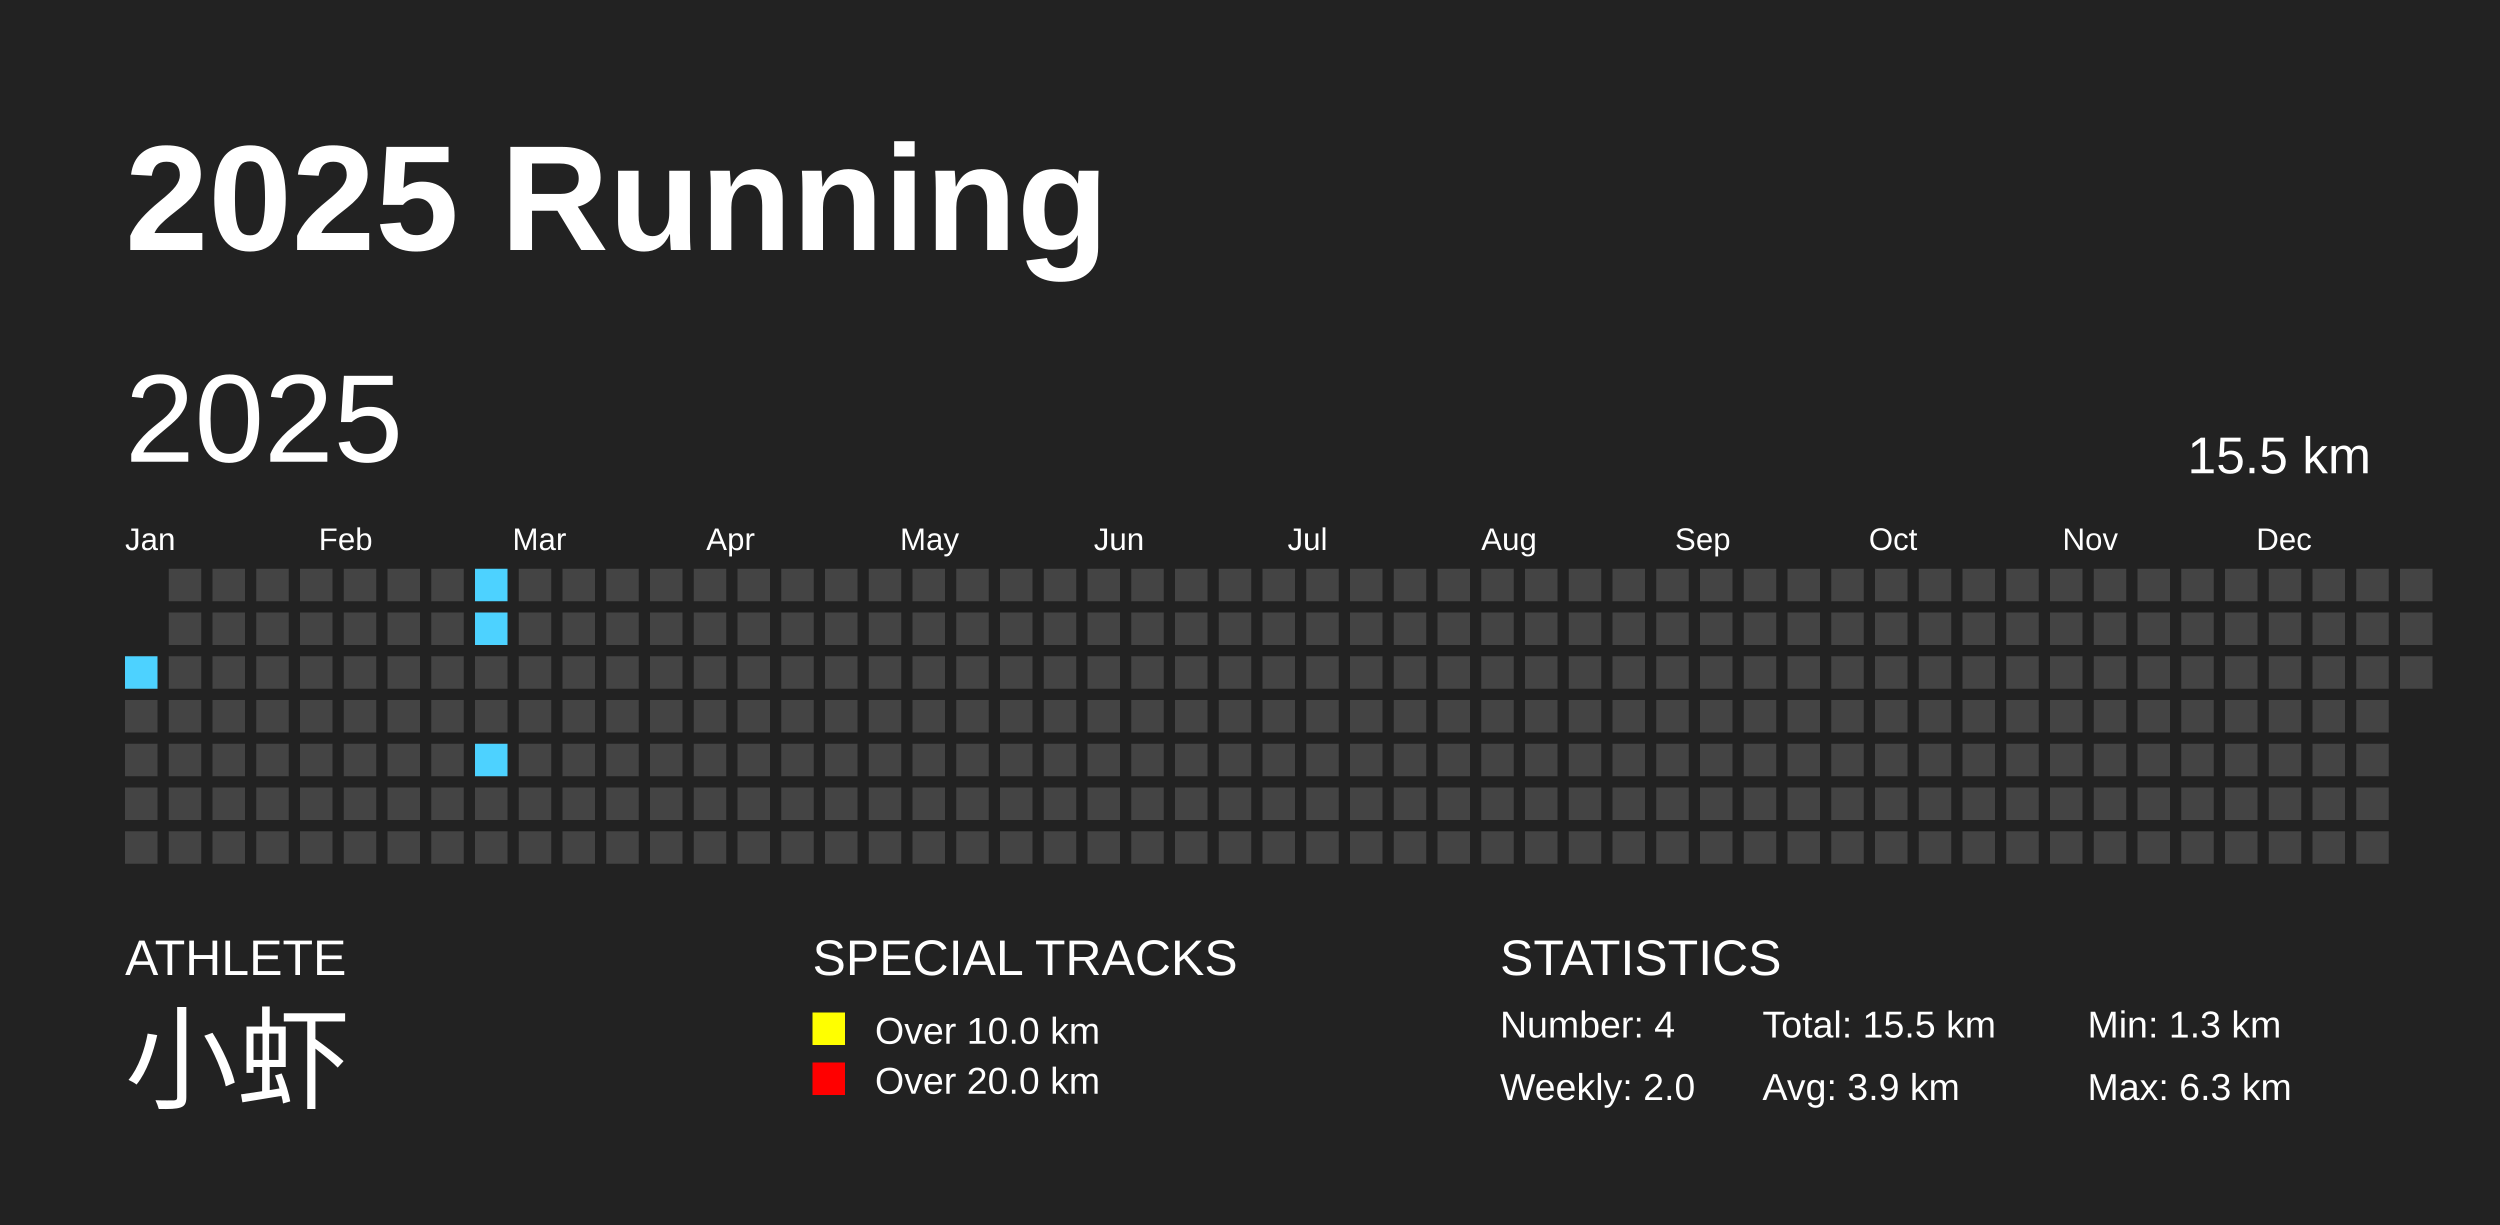
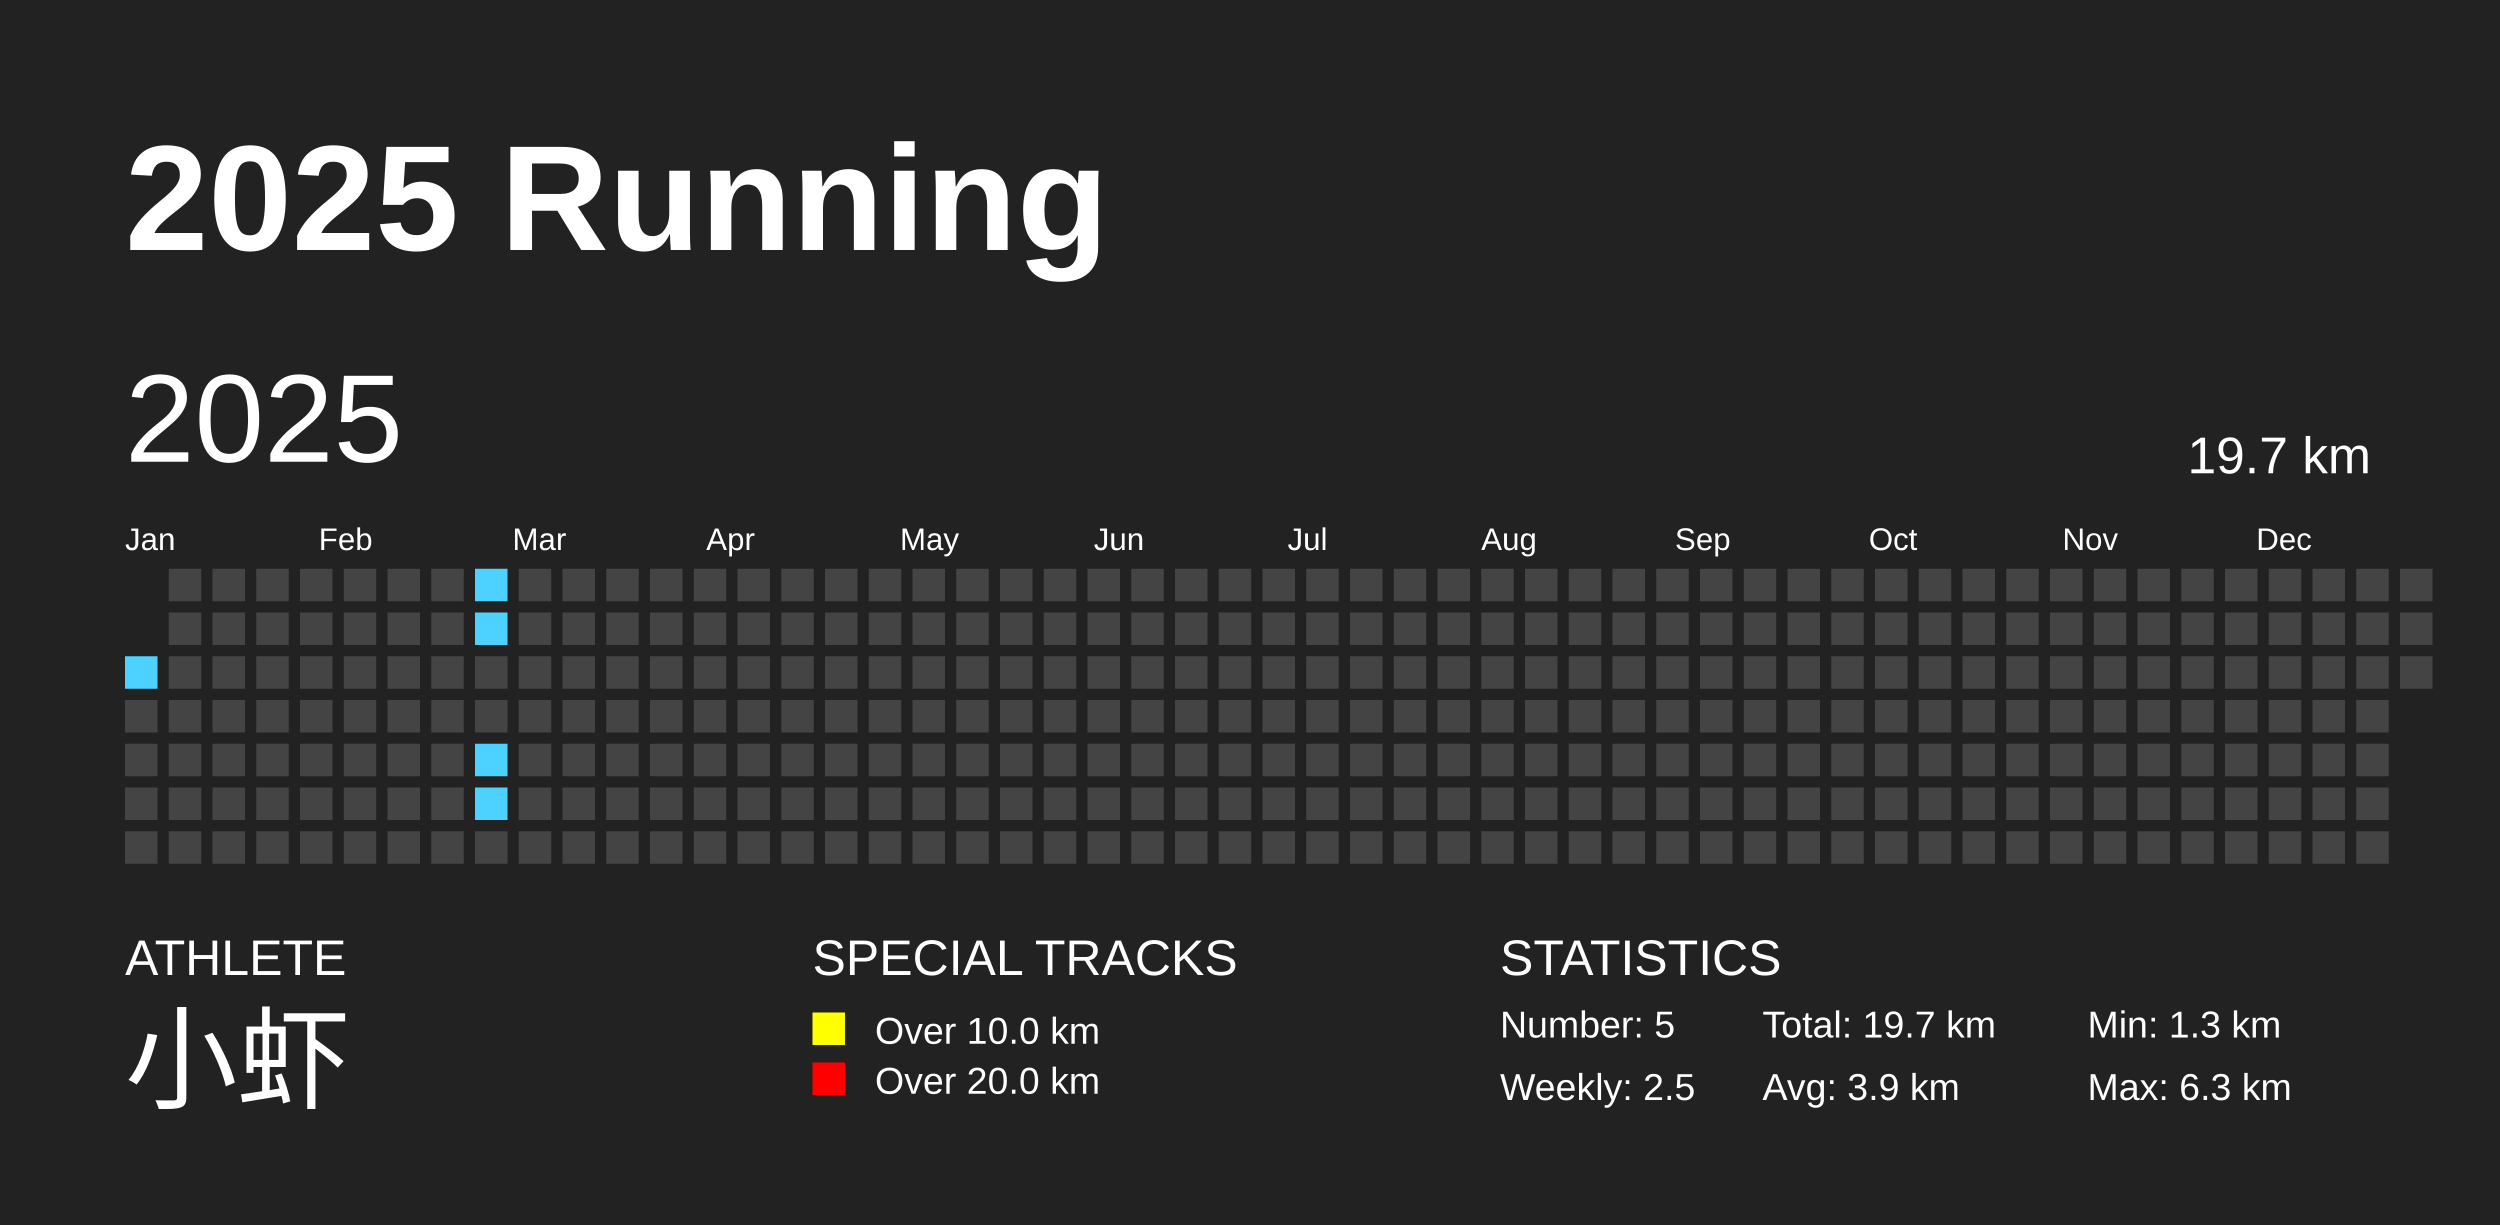
<svg xmlns="http://www.w3.org/2000/svg" baseProfile="full" height="98mm" version="1.1" viewBox="0,0,200,98" width="200mm">
  <defs />
  <rect fill="#222222" height="98" width="200" x="0" y="0" />
  <text fill="#FFFFFF" style="font-size:12px; font-family:Arial; font-weight:bold;" x="10" y="20">2025 Running</text>
  <text fill="#FFFFFF" style="font-size:4px; font-family:Arial" x="10" y="78">ATHLETE</text>
  <text fill="#FFFFFF" style="font-size:9px; font-family:Arial" x="10" y="88">小虾</text>
  <text fill="#FFFFFF" style="font-size:4px; font-family:Arial" x="65" y="78">SPECIAL TRACKS</text>
  <rect fill="yellow" height="2.6" width="2.6" x="65" y="81" />
  <text fill="#FFFFFF" style="font-size:3px; font-family:Arial" x="70" y="83.5">Over 10.0 km</text>
  <rect fill="red" height="2.6" width="2.6" x="65" y="85" />
  <text fill="#FFFFFF" style="font-size:3px; font-family:Arial" x="70" y="87.5">Over 20.0 km</text>
  <text fill="#FFFFFF" style="font-size:4px; font-family:Arial" x="120" y="78">STATISTICS</text>
-   <text fill="#FFFFFF" style="font-size:3px; font-family:Arial" x="120" y="83">Number: 4</text>
-   <text fill="#FFFFFF" style="font-size:3px; font-family:Arial" x="120" y="88">Weekly: 2.0</text>
-   <text fill="#FFFFFF" style="font-size:3px; font-family:Arial" x="141" y="83">Total: 15.5 km</text>
+   <text fill="#FFFFFF" style="font-size:3px; font-family:Arial" x="120" y="83">Number: 5</text>
+   <text fill="#FFFFFF" style="font-size:3px; font-family:Arial" x="120" y="88">Weekly: 2.5</text>
+   <text fill="#FFFFFF" style="font-size:3px; font-family:Arial" x="141" y="83">Total: 19.7 km</text>
  <text fill="#FFFFFF" style="font-size:3px; font-family:Arial" x="141" y="88">Avg: 3.9 km</text>
  <text fill="#FFFFFF" style="font-size:3px; font-family:Arial" x="167" y="83">Min: 1.3 km</text>
  <text fill="#FFFFFF" style="font-size:3px; font-family:Arial" x="167" y="88">Max: 6.3 km</text>
  <text dominant-baseline="hanging" fill="#FFFFFF" style="font-size:10.0px; font-family:Arial;" x="10" y="30">2025</text>
-   <text dominant-baseline="hanging" fill="#FFFFFF" style="font-size:4.125px; font-family:Arial;" x="175" y="35">15.5 km</text>
+   <text dominant-baseline="hanging" fill="#FFFFFF" style="font-size:4.125px; font-family:Arial;" x="175" y="35">19.7 km</text>
  <text fill="#FFFFFF" style="font-size:2.5px; font-family:Arial" x="10.0" y="44">Jan</text>
  <text fill="#FFFFFF" style="font-size:2.5px; font-family:Arial" x="25.5" y="44">Feb</text>
  <text fill="#FFFFFF" style="font-size:2.5px; font-family:Arial" x="41.0" y="44">Mar</text>
  <text fill="#FFFFFF" style="font-size:2.5px; font-family:Arial" x="56.5" y="44">Apr</text>
  <text fill="#FFFFFF" style="font-size:2.5px; font-family:Arial" x="72.0" y="44">May</text>
  <text fill="#FFFFFF" style="font-size:2.5px; font-family:Arial" x="87.5" y="44">Jun</text>
  <text fill="#FFFFFF" style="font-size:2.5px; font-family:Arial" x="103.0" y="44">Jul</text>
  <text fill="#FFFFFF" style="font-size:2.5px; font-family:Arial" x="118.5" y="44">Aug</text>
  <text fill="#FFFFFF" style="font-size:2.5px; font-family:Arial" x="134.0" y="44">Sep</text>
  <text fill="#FFFFFF" style="font-size:2.5px; font-family:Arial" x="149.5" y="44">Oct</text>
  <text fill="#FFFFFF" style="font-size:2.5px; font-family:Arial" x="165.0" y="44">Nov</text>
  <text fill="#FFFFFF" style="font-size:2.5px; font-family:Arial" x="180.5" y="44">Dec</text>
  <rect fill="#4DD2FF" height="2.6" width="2.6" x="10.0" y="52.5" />
  <rect fill="#444444" height="2.6" width="2.6" x="10.0" y="56.0" />
  <rect fill="#444444" height="2.6" width="2.6" x="10.0" y="59.5" />
  <rect fill="#444444" height="2.6" width="2.6" x="10.0" y="63.0" />
  <rect fill="#444444" height="2.6" width="2.6" x="10.0" y="66.5" />
  <rect fill="#444444" height="2.6" width="2.6" x="13.5" y="45.5" />
  <rect fill="#444444" height="2.6" width="2.6" x="13.5" y="49.0" />
  <rect fill="#444444" height="2.6" width="2.6" x="13.5" y="52.5" />
  <rect fill="#444444" height="2.6" width="2.6" x="13.5" y="56.0" />
  <rect fill="#444444" height="2.6" width="2.6" x="13.5" y="59.5" />
  <rect fill="#444444" height="2.6" width="2.6" x="13.5" y="63.0" />
  <rect fill="#444444" height="2.6" width="2.6" x="13.5" y="66.5" />
  <rect fill="#444444" height="2.6" width="2.6" x="17.0" y="45.5" />
  <rect fill="#444444" height="2.6" width="2.6" x="17.0" y="49.0" />
  <rect fill="#444444" height="2.6" width="2.6" x="17.0" y="52.5" />
  <rect fill="#444444" height="2.6" width="2.6" x="17.0" y="56.0" />
  <rect fill="#444444" height="2.6" width="2.6" x="17.0" y="59.5" />
  <rect fill="#444444" height="2.6" width="2.6" x="17.0" y="63.0" />
  <rect fill="#444444" height="2.6" width="2.6" x="17.0" y="66.5" />
  <rect fill="#444444" height="2.6" width="2.6" x="20.5" y="45.5" />
  <rect fill="#444444" height="2.6" width="2.6" x="20.5" y="49.0" />
  <rect fill="#444444" height="2.6" width="2.6" x="20.5" y="52.5" />
  <rect fill="#444444" height="2.6" width="2.6" x="20.5" y="56.0" />
  <rect fill="#444444" height="2.6" width="2.6" x="20.5" y="59.5" />
  <rect fill="#444444" height="2.6" width="2.6" x="20.5" y="63.0" />
  <rect fill="#444444" height="2.6" width="2.6" x="20.5" y="66.5" />
  <rect fill="#444444" height="2.6" width="2.6" x="24.0" y="45.5" />
  <rect fill="#444444" height="2.6" width="2.6" x="24.0" y="49.0" />
  <rect fill="#444444" height="2.6" width="2.6" x="24.0" y="52.5" />
  <rect fill="#444444" height="2.6" width="2.6" x="24.0" y="56.0" />
  <rect fill="#444444" height="2.6" width="2.6" x="24.0" y="59.5" />
  <rect fill="#444444" height="2.6" width="2.6" x="24.0" y="63.0" />
  <rect fill="#444444" height="2.6" width="2.6" x="24.0" y="66.5" />
  <rect fill="#444444" height="2.6" width="2.6" x="27.5" y="45.5" />
  <rect fill="#444444" height="2.6" width="2.6" x="27.5" y="49.0" />
  <rect fill="#444444" height="2.6" width="2.6" x="27.5" y="52.5" />
  <rect fill="#444444" height="2.6" width="2.6" x="27.5" y="56.0" />
  <rect fill="#444444" height="2.6" width="2.6" x="27.5" y="59.5" />
  <rect fill="#444444" height="2.6" width="2.6" x="27.5" y="63.0" />
  <rect fill="#444444" height="2.6" width="2.6" x="27.5" y="66.5" />
  <rect fill="#444444" height="2.6" width="2.6" x="31.0" y="45.5" />
  <rect fill="#444444" height="2.6" width="2.6" x="31.0" y="49.0" />
  <rect fill="#444444" height="2.6" width="2.6" x="31.0" y="52.5" />
  <rect fill="#444444" height="2.6" width="2.6" x="31.0" y="56.0" />
  <rect fill="#444444" height="2.6" width="2.6" x="31.0" y="59.5" />
  <rect fill="#444444" height="2.6" width="2.6" x="31.0" y="63.0" />
  <rect fill="#444444" height="2.6" width="2.6" x="31.0" y="66.5" />
  <rect fill="#444444" height="2.6" width="2.6" x="34.5" y="45.5" />
  <rect fill="#444444" height="2.6" width="2.6" x="34.5" y="49.0" />
  <rect fill="#444444" height="2.6" width="2.6" x="34.5" y="52.5" />
  <rect fill="#444444" height="2.6" width="2.6" x="34.5" y="56.0" />
  <rect fill="#444444" height="2.6" width="2.6" x="34.5" y="59.5" />
  <rect fill="#444444" height="2.6" width="2.6" x="34.5" y="63.0" />
  <rect fill="#444444" height="2.6" width="2.6" x="34.5" y="66.5" />
  <rect fill="#4DD2FF" height="2.6" width="2.6" x="38.0" y="45.5" />
  <rect fill="#4DD2FF" height="2.6" width="2.6" x="38.0" y="49.0" />
  <rect fill="#444444" height="2.6" width="2.6" x="38.0" y="52.5" />
  <rect fill="#444444" height="2.6" width="2.6" x="38.0" y="56.0" />
  <rect fill="#4DD2FF" height="2.6" width="2.6" x="38.0" y="59.5" />
-   <rect fill="#444444" height="2.6" width="2.6" x="38.0" y="63.0" />
+   <rect fill="#4DD2FF" height="2.6" width="2.6" x="38.0" y="63.0" />
  <rect fill="#444444" height="2.6" width="2.6" x="38.0" y="66.5" />
  <rect fill="#444444" height="2.6" width="2.6" x="41.5" y="45.5" />
  <rect fill="#444444" height="2.6" width="2.6" x="41.5" y="49.0" />
  <rect fill="#444444" height="2.6" width="2.6" x="41.5" y="52.5" />
  <rect fill="#444444" height="2.6" width="2.6" x="41.5" y="56.0" />
  <rect fill="#444444" height="2.6" width="2.6" x="41.5" y="59.5" />
  <rect fill="#444444" height="2.6" width="2.6" x="41.5" y="63.0" />
  <rect fill="#444444" height="2.6" width="2.6" x="41.5" y="66.5" />
  <rect fill="#444444" height="2.6" width="2.6" x="45.0" y="45.5" />
  <rect fill="#444444" height="2.6" width="2.6" x="45.0" y="49.0" />
  <rect fill="#444444" height="2.6" width="2.6" x="45.0" y="52.5" />
  <rect fill="#444444" height="2.6" width="2.6" x="45.0" y="56.0" />
  <rect fill="#444444" height="2.6" width="2.6" x="45.0" y="59.5" />
  <rect fill="#444444" height="2.6" width="2.6" x="45.0" y="63.0" />
  <rect fill="#444444" height="2.6" width="2.6" x="45.0" y="66.5" />
  <rect fill="#444444" height="2.6" width="2.6" x="48.5" y="45.5" />
  <rect fill="#444444" height="2.6" width="2.6" x="48.5" y="49.0" />
  <rect fill="#444444" height="2.6" width="2.6" x="48.5" y="52.5" />
  <rect fill="#444444" height="2.6" width="2.6" x="48.5" y="56.0" />
  <rect fill="#444444" height="2.6" width="2.6" x="48.5" y="59.5" />
  <rect fill="#444444" height="2.6" width="2.6" x="48.5" y="63.0" />
  <rect fill="#444444" height="2.6" width="2.6" x="48.5" y="66.5" />
  <rect fill="#444444" height="2.6" width="2.6" x="52.0" y="45.5" />
  <rect fill="#444444" height="2.6" width="2.6" x="52.0" y="49.0" />
  <rect fill="#444444" height="2.6" width="2.6" x="52.0" y="52.5" />
  <rect fill="#444444" height="2.6" width="2.6" x="52.0" y="56.0" />
  <rect fill="#444444" height="2.6" width="2.6" x="52.0" y="59.5" />
  <rect fill="#444444" height="2.6" width="2.6" x="52.0" y="63.0" />
  <rect fill="#444444" height="2.6" width="2.6" x="52.0" y="66.5" />
  <rect fill="#444444" height="2.6" width="2.6" x="55.5" y="45.5" />
  <rect fill="#444444" height="2.6" width="2.6" x="55.5" y="49.0" />
  <rect fill="#444444" height="2.6" width="2.6" x="55.5" y="52.5" />
  <rect fill="#444444" height="2.6" width="2.6" x="55.5" y="56.0" />
  <rect fill="#444444" height="2.6" width="2.6" x="55.5" y="59.5" />
  <rect fill="#444444" height="2.6" width="2.6" x="55.5" y="63.0" />
  <rect fill="#444444" height="2.6" width="2.6" x="55.5" y="66.5" />
  <rect fill="#444444" height="2.6" width="2.6" x="59.0" y="45.5" />
  <rect fill="#444444" height="2.6" width="2.6" x="59.0" y="49.0" />
  <rect fill="#444444" height="2.6" width="2.6" x="59.0" y="52.5" />
  <rect fill="#444444" height="2.6" width="2.6" x="59.0" y="56.0" />
  <rect fill="#444444" height="2.6" width="2.6" x="59.0" y="59.5" />
  <rect fill="#444444" height="2.6" width="2.6" x="59.0" y="63.0" />
  <rect fill="#444444" height="2.6" width="2.6" x="59.0" y="66.5" />
  <rect fill="#444444" height="2.6" width="2.6" x="62.5" y="45.5" />
  <rect fill="#444444" height="2.6" width="2.6" x="62.5" y="49.0" />
  <rect fill="#444444" height="2.6" width="2.6" x="62.5" y="52.5" />
  <rect fill="#444444" height="2.6" width="2.6" x="62.5" y="56.0" />
  <rect fill="#444444" height="2.6" width="2.6" x="62.5" y="59.5" />
  <rect fill="#444444" height="2.6" width="2.6" x="62.5" y="63.0" />
  <rect fill="#444444" height="2.6" width="2.6" x="62.5" y="66.5" />
  <rect fill="#444444" height="2.6" width="2.6" x="66.0" y="45.5" />
  <rect fill="#444444" height="2.6" width="2.6" x="66.0" y="49.0" />
  <rect fill="#444444" height="2.6" width="2.6" x="66.0" y="52.5" />
  <rect fill="#444444" height="2.6" width="2.6" x="66.0" y="56.0" />
  <rect fill="#444444" height="2.6" width="2.6" x="66.0" y="59.5" />
  <rect fill="#444444" height="2.6" width="2.6" x="66.0" y="63.0" />
  <rect fill="#444444" height="2.6" width="2.6" x="66.0" y="66.5" />
  <rect fill="#444444" height="2.6" width="2.6" x="69.5" y="45.5" />
  <rect fill="#444444" height="2.6" width="2.6" x="69.5" y="49.0" />
  <rect fill="#444444" height="2.6" width="2.6" x="69.5" y="52.5" />
  <rect fill="#444444" height="2.6" width="2.6" x="69.5" y="56.0" />
  <rect fill="#444444" height="2.6" width="2.6" x="69.5" y="59.5" />
  <rect fill="#444444" height="2.6" width="2.6" x="69.5" y="63.0" />
  <rect fill="#444444" height="2.6" width="2.6" x="69.5" y="66.5" />
  <rect fill="#444444" height="2.6" width="2.6" x="73.0" y="45.5" />
  <rect fill="#444444" height="2.6" width="2.6" x="73.0" y="49.0" />
  <rect fill="#444444" height="2.6" width="2.6" x="73.0" y="52.5" />
  <rect fill="#444444" height="2.6" width="2.6" x="73.0" y="56.0" />
  <rect fill="#444444" height="2.6" width="2.6" x="73.0" y="59.5" />
  <rect fill="#444444" height="2.6" width="2.6" x="73.0" y="63.0" />
  <rect fill="#444444" height="2.6" width="2.6" x="73.0" y="66.5" />
  <rect fill="#444444" height="2.6" width="2.6" x="76.5" y="45.5" />
  <rect fill="#444444" height="2.6" width="2.6" x="76.5" y="49.0" />
  <rect fill="#444444" height="2.6" width="2.6" x="76.5" y="52.5" />
  <rect fill="#444444" height="2.6" width="2.6" x="76.5" y="56.0" />
  <rect fill="#444444" height="2.6" width="2.6" x="76.5" y="59.5" />
  <rect fill="#444444" height="2.6" width="2.6" x="76.5" y="63.0" />
  <rect fill="#444444" height="2.6" width="2.6" x="76.5" y="66.5" />
  <rect fill="#444444" height="2.6" width="2.6" x="80.0" y="45.5" />
  <rect fill="#444444" height="2.6" width="2.6" x="80.0" y="49.0" />
  <rect fill="#444444" height="2.6" width="2.6" x="80.0" y="52.5" />
  <rect fill="#444444" height="2.6" width="2.6" x="80.0" y="56.0" />
  <rect fill="#444444" height="2.6" width="2.6" x="80.0" y="59.5" />
  <rect fill="#444444" height="2.6" width="2.6" x="80.0" y="63.0" />
  <rect fill="#444444" height="2.6" width="2.6" x="80.0" y="66.5" />
  <rect fill="#444444" height="2.6" width="2.6" x="83.5" y="45.5" />
  <rect fill="#444444" height="2.6" width="2.6" x="83.5" y="49.0" />
  <rect fill="#444444" height="2.6" width="2.6" x="83.5" y="52.5" />
  <rect fill="#444444" height="2.6" width="2.6" x="83.5" y="56.0" />
  <rect fill="#444444" height="2.6" width="2.6" x="83.5" y="59.5" />
  <rect fill="#444444" height="2.6" width="2.6" x="83.5" y="63.0" />
  <rect fill="#444444" height="2.6" width="2.6" x="83.5" y="66.5" />
  <rect fill="#444444" height="2.6" width="2.6" x="87.0" y="45.5" />
  <rect fill="#444444" height="2.6" width="2.6" x="87.0" y="49.0" />
  <rect fill="#444444" height="2.6" width="2.6" x="87.0" y="52.5" />
  <rect fill="#444444" height="2.6" width="2.6" x="87.0" y="56.0" />
  <rect fill="#444444" height="2.6" width="2.6" x="87.0" y="59.5" />
  <rect fill="#444444" height="2.6" width="2.6" x="87.0" y="63.0" />
  <rect fill="#444444" height="2.6" width="2.6" x="87.0" y="66.5" />
  <rect fill="#444444" height="2.6" width="2.6" x="90.5" y="45.5" />
  <rect fill="#444444" height="2.6" width="2.6" x="90.5" y="49.0" />
  <rect fill="#444444" height="2.6" width="2.6" x="90.5" y="52.5" />
  <rect fill="#444444" height="2.6" width="2.6" x="90.5" y="56.0" />
  <rect fill="#444444" height="2.6" width="2.6" x="90.5" y="59.5" />
  <rect fill="#444444" height="2.6" width="2.6" x="90.5" y="63.0" />
  <rect fill="#444444" height="2.6" width="2.6" x="90.5" y="66.5" />
  <rect fill="#444444" height="2.6" width="2.6" x="94.0" y="45.5" />
  <rect fill="#444444" height="2.6" width="2.6" x="94.0" y="49.0" />
  <rect fill="#444444" height="2.6" width="2.6" x="94.0" y="52.5" />
  <rect fill="#444444" height="2.6" width="2.6" x="94.0" y="56.0" />
  <rect fill="#444444" height="2.6" width="2.6" x="94.0" y="59.5" />
  <rect fill="#444444" height="2.6" width="2.6" x="94.0" y="63.0" />
  <rect fill="#444444" height="2.6" width="2.6" x="94.0" y="66.5" />
  <rect fill="#444444" height="2.6" width="2.6" x="97.5" y="45.5" />
  <rect fill="#444444" height="2.6" width="2.6" x="97.5" y="49.0" />
  <rect fill="#444444" height="2.6" width="2.6" x="97.5" y="52.5" />
  <rect fill="#444444" height="2.6" width="2.6" x="97.5" y="56.0" />
  <rect fill="#444444" height="2.6" width="2.6" x="97.5" y="59.5" />
  <rect fill="#444444" height="2.6" width="2.6" x="97.5" y="63.0" />
  <rect fill="#444444" height="2.6" width="2.6" x="97.5" y="66.5" />
  <rect fill="#444444" height="2.6" width="2.6" x="101.0" y="45.5" />
  <rect fill="#444444" height="2.6" width="2.6" x="101.0" y="49.0" />
  <rect fill="#444444" height="2.6" width="2.6" x="101.0" y="52.5" />
  <rect fill="#444444" height="2.6" width="2.6" x="101.0" y="56.0" />
  <rect fill="#444444" height="2.6" width="2.6" x="101.0" y="59.5" />
  <rect fill="#444444" height="2.6" width="2.6" x="101.0" y="63.0" />
  <rect fill="#444444" height="2.6" width="2.6" x="101.0" y="66.5" />
  <rect fill="#444444" height="2.6" width="2.6" x="104.5" y="45.5" />
  <rect fill="#444444" height="2.6" width="2.6" x="104.5" y="49.0" />
  <rect fill="#444444" height="2.6" width="2.6" x="104.5" y="52.5" />
  <rect fill="#444444" height="2.6" width="2.6" x="104.5" y="56.0" />
  <rect fill="#444444" height="2.6" width="2.6" x="104.5" y="59.5" />
  <rect fill="#444444" height="2.6" width="2.6" x="104.5" y="63.0" />
  <rect fill="#444444" height="2.6" width="2.6" x="104.5" y="66.5" />
  <rect fill="#444444" height="2.6" width="2.6" x="108.0" y="45.5" />
  <rect fill="#444444" height="2.6" width="2.6" x="108.0" y="49.0" />
  <rect fill="#444444" height="2.6" width="2.6" x="108.0" y="52.5" />
  <rect fill="#444444" height="2.6" width="2.6" x="108.0" y="56.0" />
  <rect fill="#444444" height="2.6" width="2.6" x="108.0" y="59.5" />
  <rect fill="#444444" height="2.6" width="2.6" x="108.0" y="63.0" />
  <rect fill="#444444" height="2.6" width="2.6" x="108.0" y="66.5" />
  <rect fill="#444444" height="2.6" width="2.6" x="111.5" y="45.5" />
  <rect fill="#444444" height="2.6" width="2.6" x="111.5" y="49.0" />
  <rect fill="#444444" height="2.6" width="2.6" x="111.5" y="52.5" />
  <rect fill="#444444" height="2.6" width="2.6" x="111.5" y="56.0" />
  <rect fill="#444444" height="2.6" width="2.6" x="111.5" y="59.5" />
  <rect fill="#444444" height="2.6" width="2.6" x="111.5" y="63.0" />
  <rect fill="#444444" height="2.6" width="2.6" x="111.5" y="66.5" />
  <rect fill="#444444" height="2.6" width="2.6" x="115.0" y="45.5" />
  <rect fill="#444444" height="2.6" width="2.6" x="115.0" y="49.0" />
  <rect fill="#444444" height="2.6" width="2.6" x="115.0" y="52.5" />
  <rect fill="#444444" height="2.6" width="2.6" x="115.0" y="56.0" />
  <rect fill="#444444" height="2.6" width="2.6" x="115.0" y="59.5" />
  <rect fill="#444444" height="2.6" width="2.6" x="115.0" y="63.0" />
  <rect fill="#444444" height="2.6" width="2.6" x="115.0" y="66.5" />
  <rect fill="#444444" height="2.6" width="2.6" x="118.5" y="45.5" />
  <rect fill="#444444" height="2.6" width="2.6" x="118.5" y="49.0" />
  <rect fill="#444444" height="2.6" width="2.6" x="118.5" y="52.5" />
  <rect fill="#444444" height="2.6" width="2.6" x="118.5" y="56.0" />
  <rect fill="#444444" height="2.6" width="2.6" x="118.5" y="59.5" />
  <rect fill="#444444" height="2.6" width="2.6" x="118.5" y="63.0" />
  <rect fill="#444444" height="2.6" width="2.6" x="118.5" y="66.5" />
  <rect fill="#444444" height="2.6" width="2.6" x="122.0" y="45.5" />
  <rect fill="#444444" height="2.6" width="2.6" x="122.0" y="49.0" />
  <rect fill="#444444" height="2.6" width="2.6" x="122.0" y="52.5" />
  <rect fill="#444444" height="2.6" width="2.6" x="122.0" y="56.0" />
  <rect fill="#444444" height="2.6" width="2.6" x="122.0" y="59.5" />
  <rect fill="#444444" height="2.6" width="2.6" x="122.0" y="63.0" />
  <rect fill="#444444" height="2.6" width="2.6" x="122.0" y="66.5" />
  <rect fill="#444444" height="2.6" width="2.6" x="125.5" y="45.5" />
  <rect fill="#444444" height="2.6" width="2.6" x="125.5" y="49.0" />
  <rect fill="#444444" height="2.6" width="2.6" x="125.5" y="52.5" />
  <rect fill="#444444" height="2.6" width="2.6" x="125.5" y="56.0" />
  <rect fill="#444444" height="2.6" width="2.6" x="125.5" y="59.5" />
  <rect fill="#444444" height="2.6" width="2.6" x="125.5" y="63.0" />
  <rect fill="#444444" height="2.6" width="2.6" x="125.5" y="66.5" />
  <rect fill="#444444" height="2.6" width="2.6" x="129.0" y="45.5" />
  <rect fill="#444444" height="2.6" width="2.6" x="129.0" y="49.0" />
  <rect fill="#444444" height="2.6" width="2.6" x="129.0" y="52.5" />
  <rect fill="#444444" height="2.6" width="2.6" x="129.0" y="56.0" />
  <rect fill="#444444" height="2.6" width="2.6" x="129.0" y="59.5" />
  <rect fill="#444444" height="2.6" width="2.6" x="129.0" y="63.0" />
  <rect fill="#444444" height="2.6" width="2.6" x="129.0" y="66.5" />
  <rect fill="#444444" height="2.6" width="2.6" x="132.5" y="45.5" />
  <rect fill="#444444" height="2.6" width="2.6" x="132.5" y="49.0" />
  <rect fill="#444444" height="2.6" width="2.6" x="132.5" y="52.5" />
  <rect fill="#444444" height="2.6" width="2.6" x="132.5" y="56.0" />
  <rect fill="#444444" height="2.6" width="2.6" x="132.5" y="59.5" />
  <rect fill="#444444" height="2.6" width="2.6" x="132.5" y="63.0" />
  <rect fill="#444444" height="2.6" width="2.6" x="132.5" y="66.5" />
  <rect fill="#444444" height="2.6" width="2.6" x="136.0" y="45.5" />
  <rect fill="#444444" height="2.6" width="2.6" x="136.0" y="49.0" />
  <rect fill="#444444" height="2.6" width="2.6" x="136.0" y="52.5" />
  <rect fill="#444444" height="2.6" width="2.6" x="136.0" y="56.0" />
  <rect fill="#444444" height="2.6" width="2.6" x="136.0" y="59.5" />
  <rect fill="#444444" height="2.6" width="2.6" x="136.0" y="63.0" />
  <rect fill="#444444" height="2.6" width="2.6" x="136.0" y="66.5" />
  <rect fill="#444444" height="2.6" width="2.6" x="139.5" y="45.5" />
  <rect fill="#444444" height="2.6" width="2.6" x="139.5" y="49.0" />
  <rect fill="#444444" height="2.6" width="2.6" x="139.5" y="52.5" />
  <rect fill="#444444" height="2.6" width="2.6" x="139.5" y="56.0" />
  <rect fill="#444444" height="2.6" width="2.6" x="139.5" y="59.5" />
  <rect fill="#444444" height="2.6" width="2.6" x="139.5" y="63.0" />
  <rect fill="#444444" height="2.6" width="2.6" x="139.5" y="66.5" />
  <rect fill="#444444" height="2.6" width="2.6" x="143.0" y="45.5" />
  <rect fill="#444444" height="2.6" width="2.6" x="143.0" y="49.0" />
  <rect fill="#444444" height="2.6" width="2.6" x="143.0" y="52.5" />
  <rect fill="#444444" height="2.6" width="2.6" x="143.0" y="56.0" />
  <rect fill="#444444" height="2.6" width="2.6" x="143.0" y="59.5" />
  <rect fill="#444444" height="2.6" width="2.6" x="143.0" y="63.0" />
  <rect fill="#444444" height="2.6" width="2.6" x="143.0" y="66.5" />
  <rect fill="#444444" height="2.6" width="2.6" x="146.5" y="45.5" />
  <rect fill="#444444" height="2.6" width="2.6" x="146.5" y="49.0" />
  <rect fill="#444444" height="2.6" width="2.6" x="146.5" y="52.5" />
  <rect fill="#444444" height="2.6" width="2.6" x="146.5" y="56.0" />
  <rect fill="#444444" height="2.6" width="2.6" x="146.5" y="59.5" />
  <rect fill="#444444" height="2.6" width="2.6" x="146.5" y="63.0" />
  <rect fill="#444444" height="2.6" width="2.6" x="146.5" y="66.5" />
  <rect fill="#444444" height="2.6" width="2.6" x="150.0" y="45.5" />
  <rect fill="#444444" height="2.6" width="2.6" x="150.0" y="49.0" />
  <rect fill="#444444" height="2.6" width="2.6" x="150.0" y="52.5" />
  <rect fill="#444444" height="2.6" width="2.6" x="150.0" y="56.0" />
  <rect fill="#444444" height="2.6" width="2.6" x="150.0" y="59.5" />
  <rect fill="#444444" height="2.6" width="2.6" x="150.0" y="63.0" />
  <rect fill="#444444" height="2.6" width="2.6" x="150.0" y="66.5" />
  <rect fill="#444444" height="2.6" width="2.6" x="153.5" y="45.5" />
  <rect fill="#444444" height="2.6" width="2.6" x="153.5" y="49.0" />
  <rect fill="#444444" height="2.6" width="2.6" x="153.5" y="52.5" />
  <rect fill="#444444" height="2.6" width="2.6" x="153.5" y="56.0" />
  <rect fill="#444444" height="2.6" width="2.6" x="153.5" y="59.5" />
  <rect fill="#444444" height="2.6" width="2.6" x="153.5" y="63.0" />
  <rect fill="#444444" height="2.6" width="2.6" x="153.5" y="66.5" />
  <rect fill="#444444" height="2.6" width="2.6" x="157.0" y="45.5" />
  <rect fill="#444444" height="2.6" width="2.6" x="157.0" y="49.0" />
  <rect fill="#444444" height="2.6" width="2.6" x="157.0" y="52.5" />
  <rect fill="#444444" height="2.6" width="2.6" x="157.0" y="56.0" />
  <rect fill="#444444" height="2.6" width="2.6" x="157.0" y="59.5" />
  <rect fill="#444444" height="2.6" width="2.6" x="157.0" y="63.0" />
  <rect fill="#444444" height="2.6" width="2.6" x="157.0" y="66.5" />
  <rect fill="#444444" height="2.6" width="2.6" x="160.5" y="45.5" />
  <rect fill="#444444" height="2.6" width="2.6" x="160.5" y="49.0" />
  <rect fill="#444444" height="2.6" width="2.6" x="160.5" y="52.5" />
  <rect fill="#444444" height="2.6" width="2.6" x="160.5" y="56.0" />
  <rect fill="#444444" height="2.6" width="2.6" x="160.5" y="59.5" />
  <rect fill="#444444" height="2.6" width="2.6" x="160.5" y="63.0" />
  <rect fill="#444444" height="2.6" width="2.6" x="160.5" y="66.5" />
  <rect fill="#444444" height="2.6" width="2.6" x="164.0" y="45.5" />
  <rect fill="#444444" height="2.6" width="2.6" x="164.0" y="49.0" />
  <rect fill="#444444" height="2.6" width="2.6" x="164.0" y="52.5" />
  <rect fill="#444444" height="2.6" width="2.6" x="164.0" y="56.0" />
  <rect fill="#444444" height="2.6" width="2.6" x="164.0" y="59.5" />
  <rect fill="#444444" height="2.6" width="2.6" x="164.0" y="63.0" />
  <rect fill="#444444" height="2.6" width="2.6" x="164.0" y="66.5" />
  <rect fill="#444444" height="2.6" width="2.6" x="167.5" y="45.5" />
  <rect fill="#444444" height="2.6" width="2.6" x="167.5" y="49.0" />
  <rect fill="#444444" height="2.6" width="2.6" x="167.5" y="52.5" />
  <rect fill="#444444" height="2.6" width="2.6" x="167.5" y="56.0" />
  <rect fill="#444444" height="2.6" width="2.6" x="167.5" y="59.5" />
  <rect fill="#444444" height="2.6" width="2.6" x="167.5" y="63.0" />
  <rect fill="#444444" height="2.6" width="2.6" x="167.5" y="66.5" />
  <rect fill="#444444" height="2.6" width="2.6" x="171.0" y="45.5" />
  <rect fill="#444444" height="2.6" width="2.6" x="171.0" y="49.0" />
  <rect fill="#444444" height="2.6" width="2.6" x="171.0" y="52.5" />
  <rect fill="#444444" height="2.6" width="2.6" x="171.0" y="56.0" />
  <rect fill="#444444" height="2.6" width="2.6" x="171.0" y="59.5" />
  <rect fill="#444444" height="2.6" width="2.6" x="171.0" y="63.0" />
  <rect fill="#444444" height="2.6" width="2.6" x="171.0" y="66.5" />
  <rect fill="#444444" height="2.6" width="2.6" x="174.5" y="45.5" />
  <rect fill="#444444" height="2.6" width="2.6" x="174.5" y="49.0" />
  <rect fill="#444444" height="2.6" width="2.6" x="174.5" y="52.5" />
  <rect fill="#444444" height="2.6" width="2.6" x="174.5" y="56.0" />
  <rect fill="#444444" height="2.6" width="2.6" x="174.5" y="59.5" />
  <rect fill="#444444" height="2.6" width="2.6" x="174.5" y="63.0" />
  <rect fill="#444444" height="2.6" width="2.6" x="174.5" y="66.5" />
  <rect fill="#444444" height="2.6" width="2.6" x="178.0" y="45.5" />
  <rect fill="#444444" height="2.6" width="2.6" x="178.0" y="49.0" />
  <rect fill="#444444" height="2.6" width="2.6" x="178.0" y="52.5" />
  <rect fill="#444444" height="2.6" width="2.6" x="178.0" y="56.0" />
  <rect fill="#444444" height="2.6" width="2.6" x="178.0" y="59.5" />
  <rect fill="#444444" height="2.6" width="2.6" x="178.0" y="63.0" />
  <rect fill="#444444" height="2.6" width="2.6" x="178.0" y="66.5" />
  <rect fill="#444444" height="2.6" width="2.6" x="181.5" y="45.5" />
  <rect fill="#444444" height="2.6" width="2.6" x="181.5" y="49.0" />
  <rect fill="#444444" height="2.6" width="2.6" x="181.5" y="52.5" />
  <rect fill="#444444" height="2.6" width="2.6" x="181.5" y="56.0" />
  <rect fill="#444444" height="2.6" width="2.6" x="181.5" y="59.5" />
  <rect fill="#444444" height="2.6" width="2.6" x="181.5" y="63.0" />
  <rect fill="#444444" height="2.6" width="2.6" x="181.5" y="66.5" />
  <rect fill="#444444" height="2.6" width="2.6" x="185.0" y="45.5" />
  <rect fill="#444444" height="2.6" width="2.6" x="185.0" y="49.0" />
  <rect fill="#444444" height="2.6" width="2.6" x="185.0" y="52.5" />
  <rect fill="#444444" height="2.6" width="2.6" x="185.0" y="56.0" />
  <rect fill="#444444" height="2.6" width="2.6" x="185.0" y="59.5" />
  <rect fill="#444444" height="2.6" width="2.6" x="185.0" y="63.0" />
  <rect fill="#444444" height="2.6" width="2.6" x="185.0" y="66.5" />
  <rect fill="#444444" height="2.6" width="2.6" x="188.5" y="45.5" />
  <rect fill="#444444" height="2.6" width="2.6" x="188.5" y="49.0" />
  <rect fill="#444444" height="2.6" width="2.6" x="188.5" y="52.5" />
  <rect fill="#444444" height="2.6" width="2.6" x="188.5" y="56.0" />
  <rect fill="#444444" height="2.6" width="2.6" x="188.5" y="59.5" />
  <rect fill="#444444" height="2.6" width="2.6" x="188.5" y="63.0" />
  <rect fill="#444444" height="2.6" width="2.6" x="188.5" y="66.5" />
  <rect fill="#444444" height="2.6" width="2.6" x="192.0" y="45.5" />
  <rect fill="#444444" height="2.6" width="2.6" x="192.0" y="49.0" />
  <rect fill="#444444" height="2.6" width="2.6" x="192.0" y="52.5" />
</svg>
